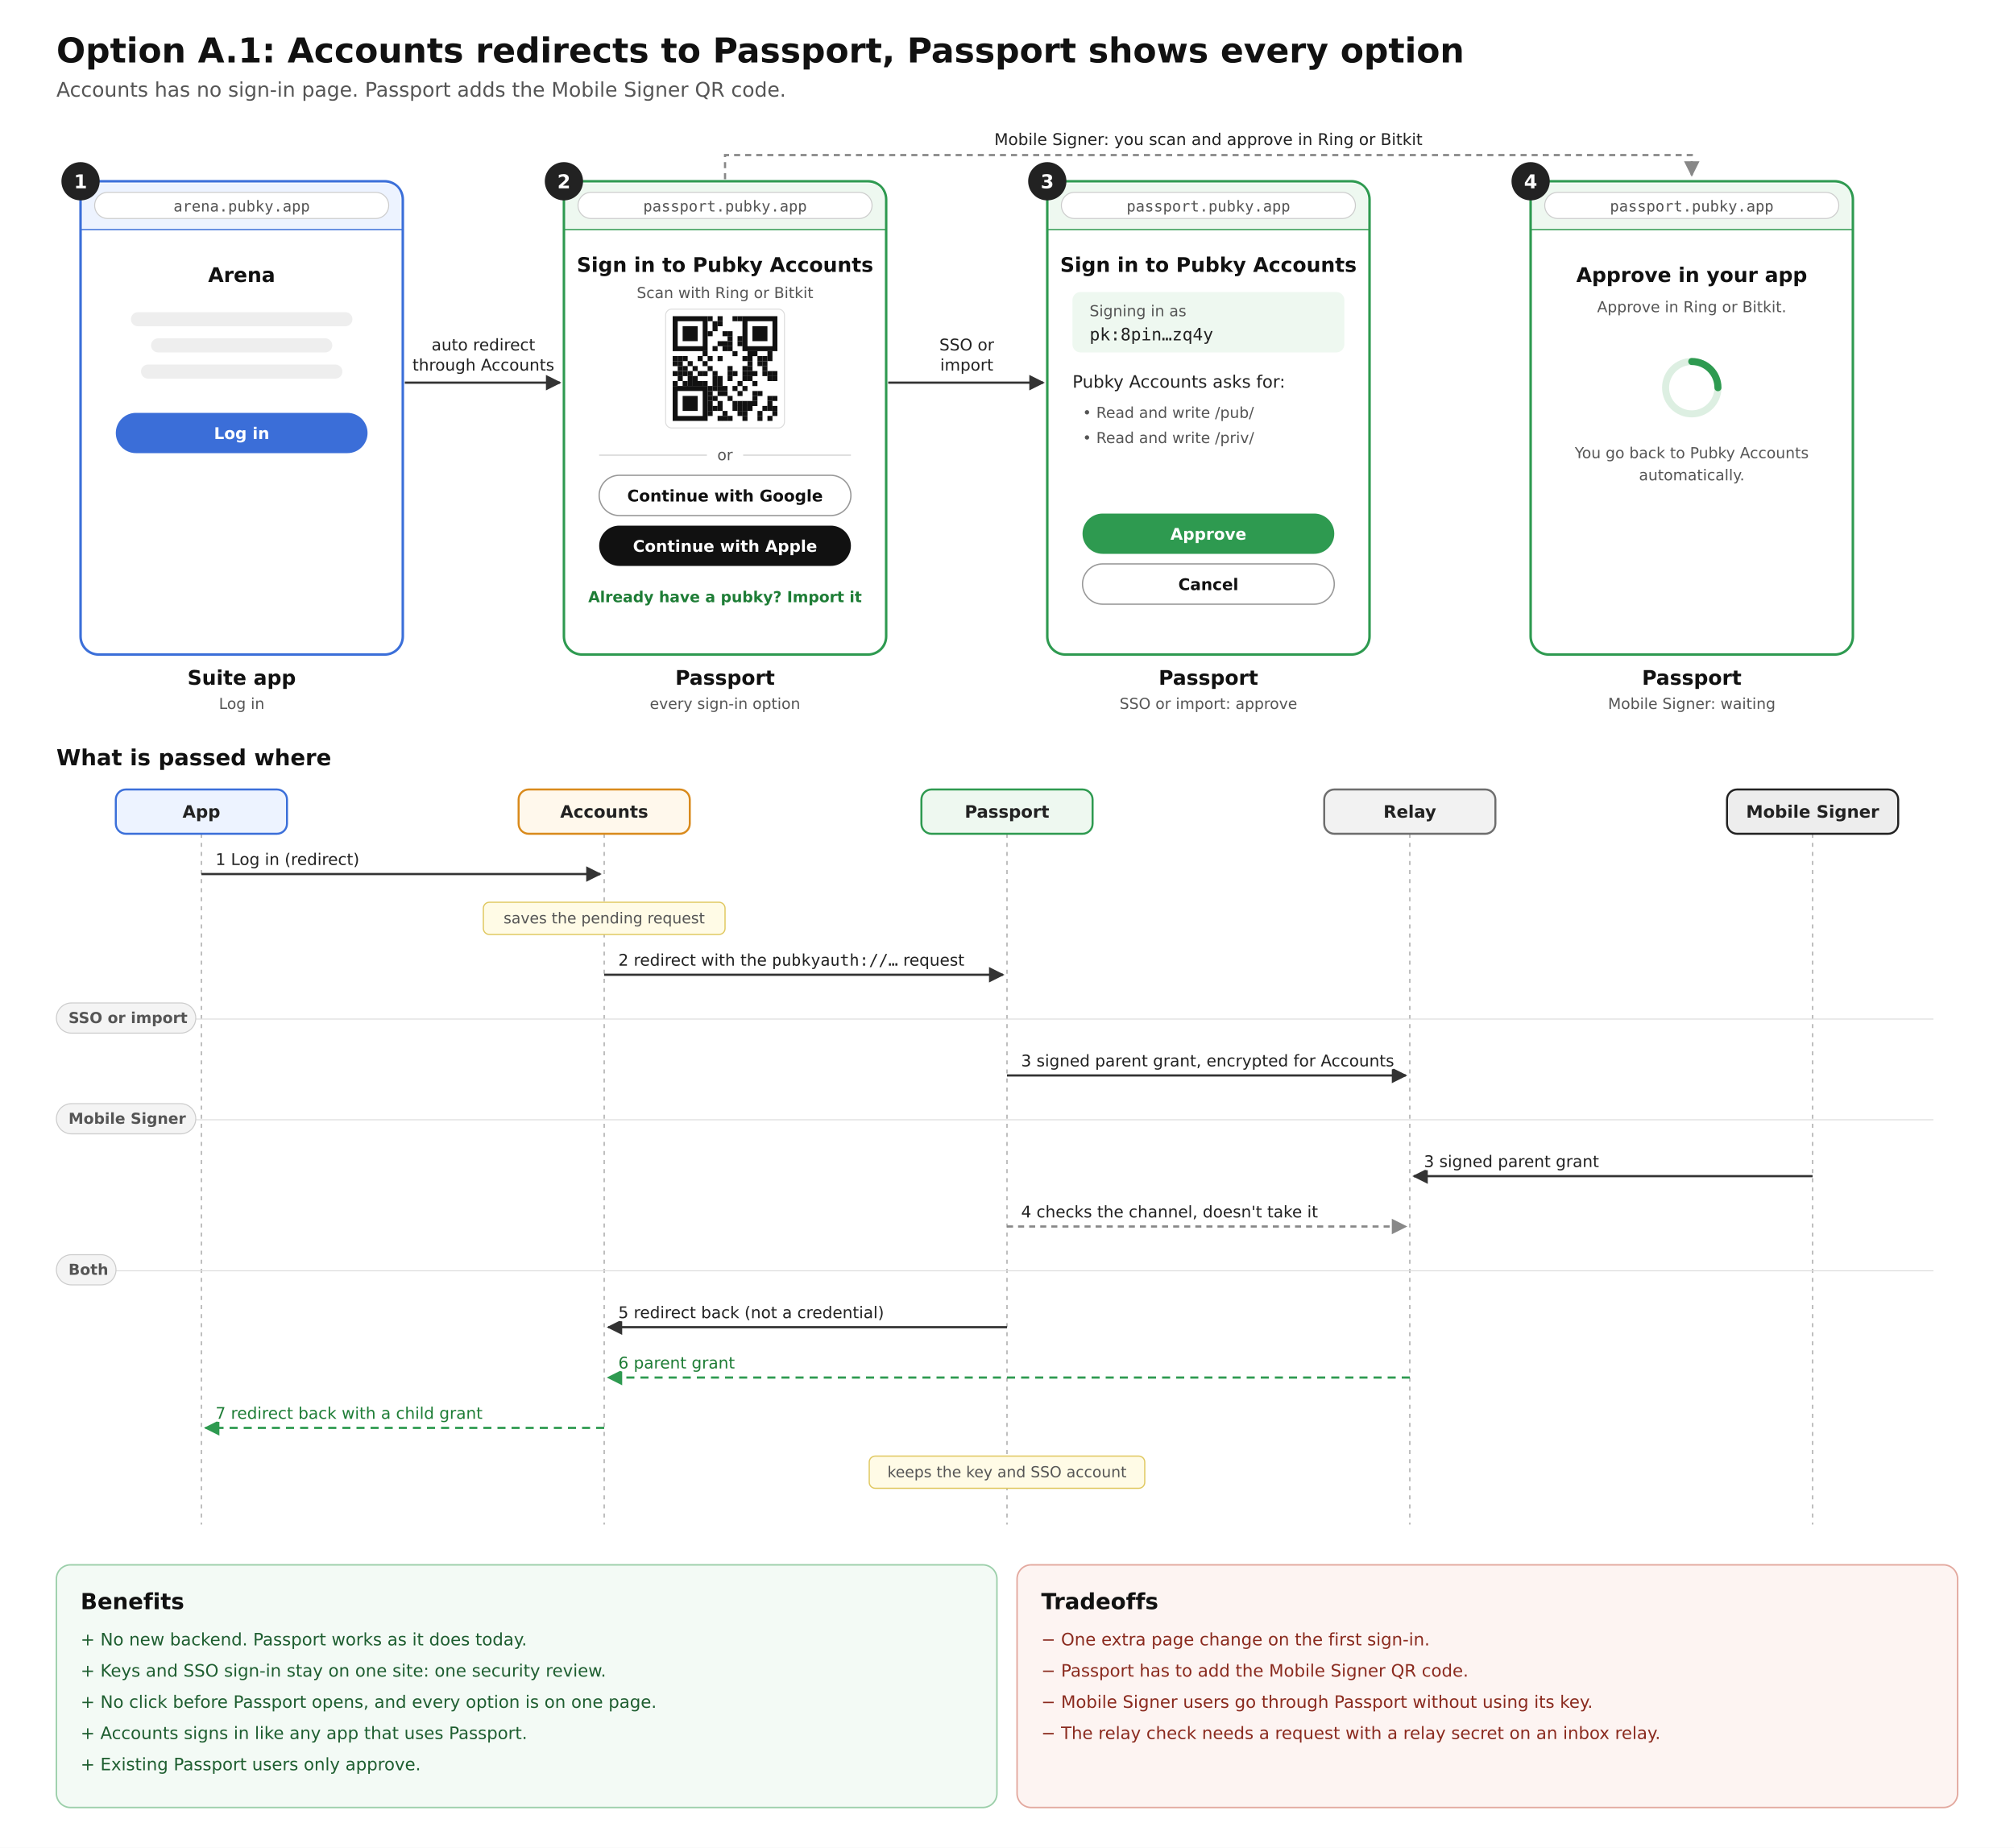
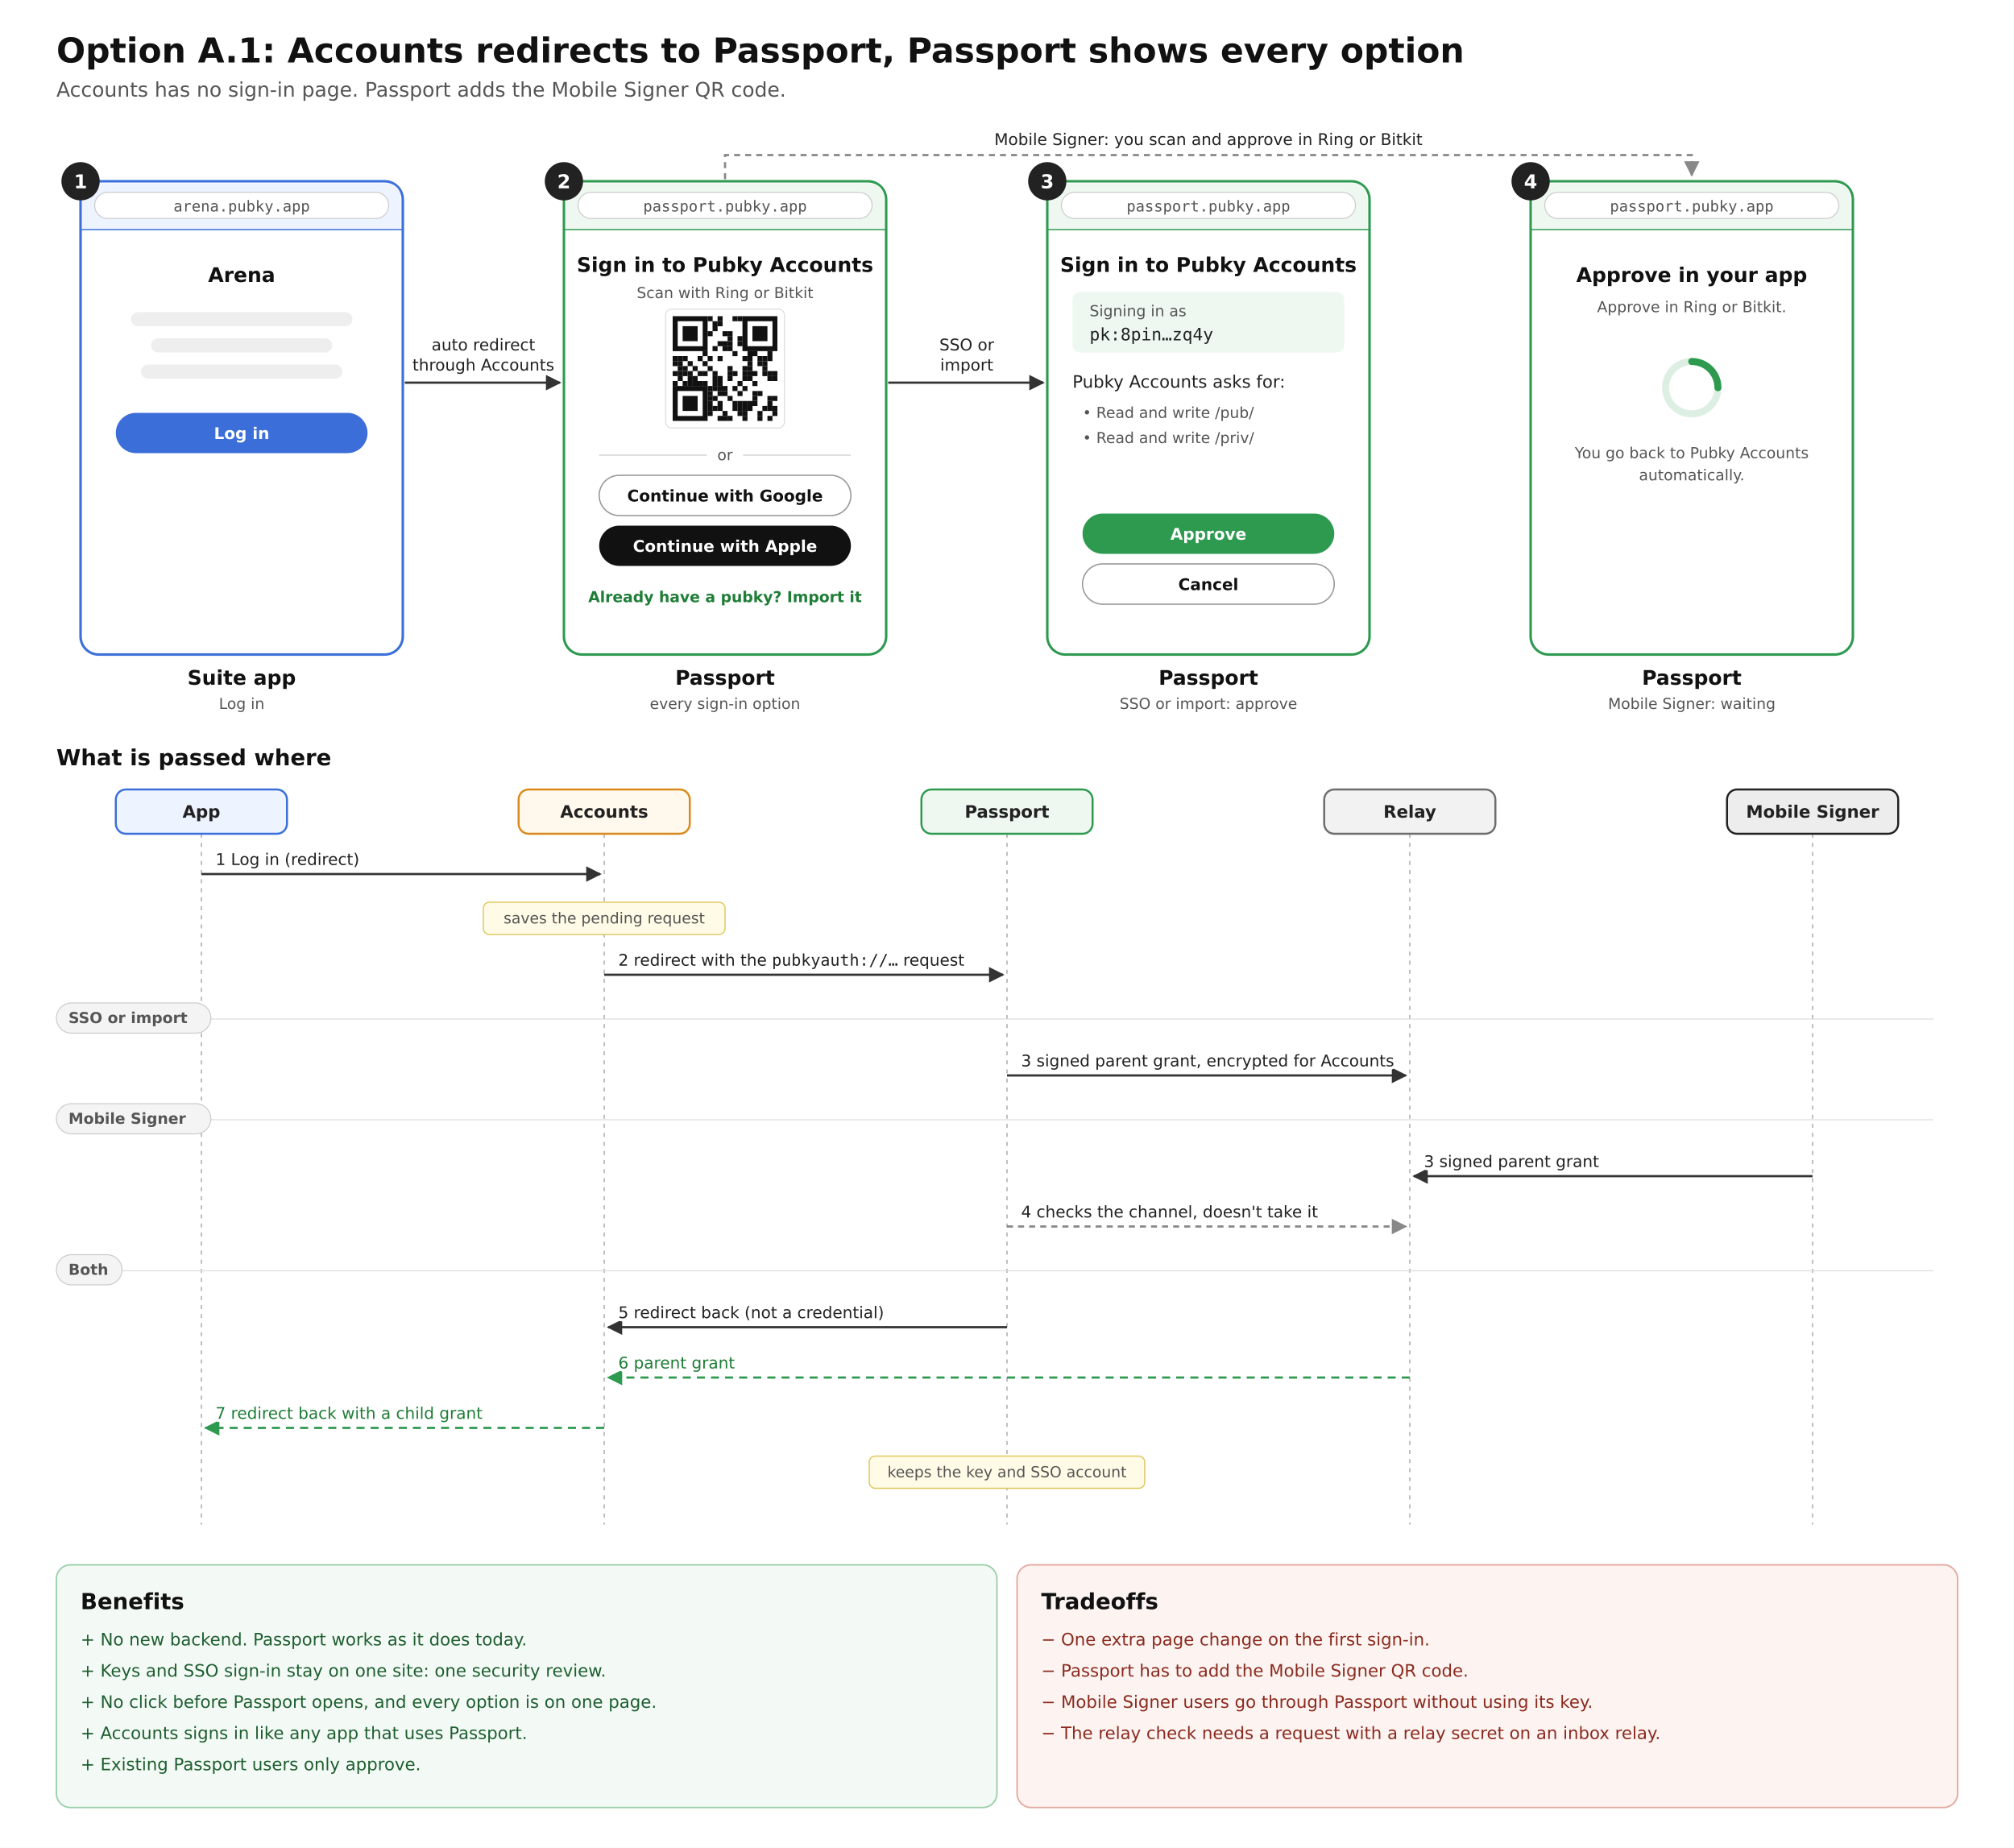
<svg xmlns="http://www.w3.org/2000/svg" viewBox="0 0 2000 1835" width="2000" height="1835" font-family="DejaVu Sans, Verdana, sans-serif">
  <defs>
    <marker id="dark" viewBox="0 0 10 10" refX="9" refY="5" markerWidth="7" markerHeight="7" orient="auto">
      <path d="M0,0 L10,5 L0,10 z" fill="#333" />
    </marker>
    <marker id="green" viewBox="0 0 10 10" refX="9" refY="5" markerWidth="7" markerHeight="7" orient="auto">
      <path d="M0,0 L10,5 L0,10 z" fill="#2E9A50" />
    </marker>
    <marker id="grey" viewBox="0 0 10 10" refX="9" refY="5" markerWidth="7" markerHeight="7" orient="auto">
      <path d="M0,0 L10,5 L0,10 z" fill="#888" />
    </marker>
    <style>
.solid{stroke:#333;stroke-width:2.2;fill:none;marker-end:url(#dark)}
.dash{stroke:#2E9A50;stroke-width:2.2;fill:none;stroke-dasharray:8 6;marker-end:url(#green)}
.opt{stroke:#888;stroke-width:2.2;fill:none;stroke-dasharray:6 5;marker-end:url(#grey)}
.life{stroke:#bbb;stroke-width:1.5;stroke-dasharray:4 5}
.title{font-weight:bold;font-size:34px;fill:#111}
.sub{font-size:20px;fill:#555}
.sec{font-weight:bold;font-size:22px;fill:#111}
.h{font-weight:bold;font-size:20px;fill:#111}
.b{font-size:17px;fill:#222}
.cap{font-size:15px;fill:#555}
.lbl{font-size:16px;fill:#222;paint-order:stroke;stroke:#fff;stroke-width:6px;stroke-linejoin:round}
.lblg{font-size:16px;fill:#1E7D36;paint-order:stroke;stroke:#fff;stroke-width:6px;stroke-linejoin:round}
.num{font-weight:bold}
.link{font-size:15px;fill:#1E7D36;font-weight:bold}
.mono{font-family:"DejaVu Sans Mono",monospace}
.pro{font-size:17px;fill:#1E5E30}
.con{font-size:17px;fill:#8A2A1E}
</style>
  </defs>
  <rect width="2000" height="1835" fill="#fff" />
  <text x="56" y="62" class="title">Option A.1: Accounts redirects to Passport, Passport shows every option</text>
  <text x="56" y="96" class="sub">Accounts has no sign-in page. Passport adds the Mobile Signer QR code.</text>
  <rect x="80" y="180" width="320" height="470" rx="18" fill="#fff" stroke="#3B6FD9" stroke-width="2.5" />
  <path d="M82,228 V198 Q82,182 98,182 H382 Q398,182 398,198 V228 Z" fill="#EDF3FF" />
  <line x1="80" y1="228" x2="400" y2="228" stroke="#3B6FD9" stroke-width="1.2" />
  <rect x="94" y="191" width="292" height="26" rx="13" fill="#fff" stroke="#ccc" stroke-width="1" />
  <text x="240.0" y="210" class="cap mono" text-anchor="middle">arena.pubky.app</text>
  <circle cx="80" cy="180" r="19" fill="#222" />
  <text x="80" y="187" font-size="19" font-weight="bold" fill="#fff" text-anchor="middle">1</text>
  <text x="240.0" y="680" class="h" text-anchor="middle">Suite app</text>
  <text x="240.0" y="704" class="cap" text-anchor="middle">Log in</text>
  <text x="240.0" y="280" class="h" text-anchor="middle">Arena</text>
  <rect x="130.0" y="310" width="220.0" height="14" rx="7" fill="#EEE" stroke="#EEE" stroke-width="0" />
  <rect x="150.0" y="336" width="180.0" height="14" rx="7" fill="#EEE" stroke="#EEE" stroke-width="0" />
  <rect x="140.0" y="362" width="200.0" height="14" rx="7" fill="#EEE" stroke="#EEE" stroke-width="0" />
  <rect x="115.0" y="410" width="250.0" height="40" rx="20" fill="#3B6ED8" stroke="#3B6ED8" stroke-width="0" />
  <text x="240.0" y="436" font-size="16" font-weight="bold" fill="#fff" text-anchor="middle">Log in</text>
  <rect x="560" y="180" width="320" height="470" rx="18" fill="#fff" stroke="#2E9A50" stroke-width="2.5" />
  <path d="M562,228 V198 Q562,182 578,182 H862 Q878,182 878,198 V228 Z" fill="#EEF8F0" />
  <line x1="560" y1="228" x2="880" y2="228" stroke="#2E9A50" stroke-width="1.2" />
  <rect x="574" y="191" width="292" height="26" rx="13" fill="#fff" stroke="#ccc" stroke-width="1" />
  <text x="720.0" y="210" class="cap mono" text-anchor="middle">passport.pubky.app</text>
  <circle cx="560" cy="180" r="19" fill="#222" />
  <text x="560" y="187" font-size="19" font-weight="bold" fill="#fff" text-anchor="middle">2</text>
  <text x="720.0" y="680" class="h" text-anchor="middle">Passport</text>
  <text x="720.0" y="704" class="cap" text-anchor="middle">every sign-in option</text>
  <text x="720.0" y="270" class="h" text-anchor="middle">Sign in to Pubky Accounts</text>
  <text x="720.0" y="296" class="cap" text-anchor="middle">Scan with Ring or Bitkit</text>
  <rect x="661.0" y="307" width="118.0" height="118" rx="6" fill="#fff" stroke="#ddd" stroke-width="1" />
  <rect x="702.7" y="314.0" width="5.0" height="5.0" fill="#111" />
  <rect x="712.6" y="314.0" width="5.0" height="5.0" fill="#111" />
  <rect x="727.4" y="314.0" width="5.0" height="5.0" fill="#111" />
  <rect x="732.4" y="314.0" width="5.0" height="5.0" fill="#111" />
  <rect x="707.6" y="319.0" width="5.0" height="5.0" fill="#111" />
  <rect x="712.6" y="319.0" width="5.0" height="5.0" fill="#111" />
  <rect x="707.6" y="323.9" width="5.0" height="5.0" fill="#111" />
  <rect x="702.7" y="328.9" width="5.0" height="5.0" fill="#111" />
  <rect x="717.5" y="328.9" width="5.0" height="5.0" fill="#111" />
  <rect x="722.5" y="328.9" width="5.0" height="5.0" fill="#111" />
  <rect x="722.5" y="333.8" width="5.0" height="5.0" fill="#111" />
  <rect x="732.4" y="333.8" width="5.0" height="5.0" fill="#111" />
  <rect x="712.6" y="338.8" width="5.0" height="5.0" fill="#111" />
  <rect x="717.5" y="338.8" width="5.0" height="5.0" fill="#111" />
  <rect x="722.5" y="338.8" width="5.0" height="5.0" fill="#111" />
  <rect x="732.4" y="338.8" width="5.0" height="5.0" fill="#111" />
  <rect x="707.6" y="343.7" width="5.0" height="5.0" fill="#111" />
  <rect x="717.5" y="343.7" width="5.0" height="5.0" fill="#111" />
  <rect x="722.5" y="343.7" width="5.0" height="5.0" fill="#111" />
  <rect x="697.7" y="348.7" width="5.0" height="5.0" fill="#111" />
  <rect x="727.4" y="348.7" width="5.0" height="5.0" fill="#111" />
  <rect x="742.3" y="348.7" width="5.0" height="5.0" fill="#111" />
  <rect x="747.2" y="348.7" width="5.0" height="5.0" fill="#111" />
  <rect x="762.1" y="348.7" width="5.0" height="5.0" fill="#111" />
  <rect x="668.0" y="353.6" width="5.0" height="5.0" fill="#111" />
  <rect x="673.0" y="353.6" width="5.0" height="5.0" fill="#111" />
  <rect x="677.9" y="353.6" width="5.0" height="5.0" fill="#111" />
  <rect x="692.8" y="353.6" width="5.0" height="5.0" fill="#111" />
  <rect x="702.7" y="353.6" width="5.0" height="5.0" fill="#111" />
  <rect x="712.6" y="353.6" width="5.0" height="5.0" fill="#111" />
  <rect x="737.3" y="353.6" width="5.0" height="5.0" fill="#111" />
  <rect x="742.3" y="353.6" width="5.0" height="5.0" fill="#111" />
  <rect x="752.2" y="353.6" width="5.0" height="5.0" fill="#111" />
  <rect x="757.1" y="353.6" width="5.0" height="5.0" fill="#111" />
  <rect x="762.1" y="353.6" width="5.0" height="5.0" fill="#111" />
  <rect x="668.0" y="358.6" width="5.0" height="5.0" fill="#111" />
  <rect x="673.0" y="358.6" width="5.0" height="5.0" fill="#111" />
  <rect x="682.9" y="358.6" width="5.0" height="5.0" fill="#111" />
  <rect x="697.7" y="358.6" width="5.0" height="5.0" fill="#111" />
  <rect x="742.3" y="358.6" width="5.0" height="5.0" fill="#111" />
  <rect x="752.2" y="358.6" width="5.0" height="5.0" fill="#111" />
  <rect x="757.1" y="358.6" width="5.0" height="5.0" fill="#111" />
  <rect x="673.0" y="363.5" width="5.0" height="5.0" fill="#111" />
  <rect x="677.9" y="363.5" width="5.0" height="5.0" fill="#111" />
  <rect x="687.8" y="363.5" width="5.0" height="5.0" fill="#111" />
  <rect x="702.7" y="363.5" width="5.0" height="5.0" fill="#111" />
  <rect x="722.5" y="363.5" width="5.0" height="5.0" fill="#111" />
  <rect x="737.3" y="363.5" width="5.0" height="5.0" fill="#111" />
  <rect x="742.3" y="363.5" width="5.0" height="5.0" fill="#111" />
  <rect x="757.1" y="363.5" width="5.0" height="5.0" fill="#111" />
  <rect x="668.0" y="368.5" width="5.0" height="5.0" fill="#111" />
  <rect x="673.0" y="368.5" width="5.0" height="5.0" fill="#111" />
  <rect x="677.9" y="368.5" width="5.0" height="5.0" fill="#111" />
  <rect x="682.9" y="368.5" width="5.0" height="5.0" fill="#111" />
  <rect x="692.8" y="368.5" width="5.0" height="5.0" fill="#111" />
  <rect x="697.7" y="368.5" width="5.0" height="5.0" fill="#111" />
  <rect x="707.6" y="368.5" width="5.0" height="5.0" fill="#111" />
  <rect x="722.5" y="368.5" width="5.0" height="5.0" fill="#111" />
  <rect x="727.4" y="368.5" width="5.0" height="5.0" fill="#111" />
  <rect x="737.3" y="368.5" width="5.0" height="5.0" fill="#111" />
  <rect x="742.3" y="368.5" width="5.0" height="5.0" fill="#111" />
  <rect x="747.2" y="368.5" width="5.0" height="5.0" fill="#111" />
  <rect x="757.1" y="368.5" width="5.0" height="5.0" fill="#111" />
  <rect x="762.1" y="368.5" width="5.0" height="5.0" fill="#111" />
  <rect x="767.0" y="368.5" width="5.0" height="5.0" fill="#111" />
  <rect x="673.0" y="373.4" width="5.0" height="5.0" fill="#111" />
  <rect x="682.9" y="373.4" width="5.0" height="5.0" fill="#111" />
  <rect x="687.8" y="373.4" width="5.0" height="5.0" fill="#111" />
  <rect x="707.6" y="373.4" width="5.0" height="5.0" fill="#111" />
  <rect x="712.6" y="373.4" width="5.0" height="5.0" fill="#111" />
  <rect x="722.5" y="373.4" width="5.0" height="5.0" fill="#111" />
  <rect x="737.3" y="373.4" width="5.0" height="5.0" fill="#111" />
  <rect x="742.3" y="373.4" width="5.0" height="5.0" fill="#111" />
  <rect x="762.1" y="373.4" width="5.0" height="5.0" fill="#111" />
  <rect x="767.0" y="373.4" width="5.0" height="5.0" fill="#111" />
  <rect x="668.0" y="378.4" width="5.0" height="5.0" fill="#111" />
  <rect x="677.9" y="378.4" width="5.0" height="5.0" fill="#111" />
  <rect x="682.9" y="378.4" width="5.0" height="5.0" fill="#111" />
  <rect x="687.8" y="378.4" width="5.0" height="5.0" fill="#111" />
  <rect x="692.8" y="378.4" width="5.0" height="5.0" fill="#111" />
  <rect x="697.7" y="378.4" width="5.0" height="5.0" fill="#111" />
  <rect x="707.6" y="378.4" width="5.0" height="5.0" fill="#111" />
  <rect x="712.6" y="378.4" width="5.0" height="5.0" fill="#111" />
  <rect x="732.4" y="378.4" width="5.0" height="5.0" fill="#111" />
  <rect x="747.2" y="378.4" width="5.0" height="5.0" fill="#111" />
  <rect x="702.7" y="383.3" width="5.0" height="5.0" fill="#111" />
  <rect x="707.6" y="383.3" width="5.0" height="5.0" fill="#111" />
  <rect x="712.6" y="383.3" width="5.0" height="5.0" fill="#111" />
  <rect x="717.5" y="383.3" width="5.0" height="5.0" fill="#111" />
  <rect x="727.4" y="383.3" width="5.0" height="5.0" fill="#111" />
  <rect x="737.3" y="383.3" width="5.0" height="5.0" fill="#111" />
  <rect x="702.7" y="388.3" width="5.0" height="5.0" fill="#111" />
  <rect x="712.6" y="388.3" width="5.0" height="5.0" fill="#111" />
  <rect x="717.5" y="388.3" width="5.0" height="5.0" fill="#111" />
  <rect x="732.4" y="388.3" width="5.0" height="5.0" fill="#111" />
  <rect x="747.2" y="388.3" width="5.0" height="5.0" fill="#111" />
  <rect x="752.2" y="388.3" width="5.0" height="5.0" fill="#111" />
  <rect x="702.7" y="393.2" width="5.0" height="5.0" fill="#111" />
  <rect x="707.6" y="393.2" width="5.0" height="5.0" fill="#111" />
  <rect x="722.5" y="393.2" width="5.0" height="5.0" fill="#111" />
  <rect x="747.2" y="393.2" width="5.0" height="5.0" fill="#111" />
  <rect x="762.1" y="393.2" width="5.0" height="5.0" fill="#111" />
  <rect x="767.0" y="393.2" width="5.0" height="5.0" fill="#111" />
  <rect x="702.7" y="398.2" width="5.0" height="5.0" fill="#111" />
  <rect x="712.6" y="398.2" width="5.0" height="5.0" fill="#111" />
  <rect x="727.4" y="398.2" width="5.0" height="5.0" fill="#111" />
  <rect x="732.4" y="398.2" width="5.0" height="5.0" fill="#111" />
  <rect x="737.3" y="398.2" width="5.0" height="5.0" fill="#111" />
  <rect x="742.3" y="398.2" width="5.0" height="5.0" fill="#111" />
  <rect x="747.2" y="398.2" width="5.0" height="5.0" fill="#111" />
  <rect x="762.1" y="398.2" width="5.0" height="5.0" fill="#111" />
  <rect x="702.7" y="403.1" width="5.0" height="5.0" fill="#111" />
  <rect x="707.6" y="403.1" width="5.0" height="5.0" fill="#111" />
  <rect x="712.6" y="403.1" width="5.0" height="5.0" fill="#111" />
  <rect x="727.4" y="403.1" width="5.0" height="5.0" fill="#111" />
  <rect x="732.4" y="403.1" width="5.0" height="5.0" fill="#111" />
  <rect x="737.3" y="403.1" width="5.0" height="5.0" fill="#111" />
  <rect x="742.3" y="403.1" width="5.0" height="5.0" fill="#111" />
  <rect x="757.1" y="403.1" width="5.0" height="5.0" fill="#111" />
  <rect x="762.1" y="403.1" width="5.0" height="5.0" fill="#111" />
  <rect x="767.0" y="403.1" width="5.0" height="5.0" fill="#111" />
  <rect x="702.7" y="408.1" width="5.0" height="5.0" fill="#111" />
  <rect x="717.5" y="408.1" width="5.0" height="5.0" fill="#111" />
  <rect x="732.4" y="408.1" width="5.0" height="5.0" fill="#111" />
  <rect x="737.3" y="408.1" width="5.0" height="5.0" fill="#111" />
  <rect x="752.2" y="408.1" width="5.0" height="5.0" fill="#111" />
  <rect x="767.0" y="408.1" width="5.0" height="5.0" fill="#111" />
  <rect x="712.6" y="413.0" width="5.0" height="5.0" fill="#111" />
  <rect x="717.5" y="413.0" width="5.0" height="5.0" fill="#111" />
  <rect x="722.5" y="413.0" width="5.0" height="5.0" fill="#111" />
  <rect x="737.3" y="413.0" width="5.0" height="5.0" fill="#111" />
  <rect x="752.2" y="413.0" width="5.0" height="5.0" fill="#111" />
  <rect x="762.1" y="413.0" width="5.0" height="5.0" fill="#111" />
  <rect x="668.0" y="314.0" width="34.7" height="34.7" fill="#111" />
  <rect x="673.0" y="319.0" width="24.8" height="24.8" fill="#fff" />
  <rect x="677.9" y="323.9" width="14.9" height="14.9" fill="#111" />
  <rect x="737.3" y="314.0" width="34.7" height="34.7" fill="#111" />
  <rect x="742.3" y="319.0" width="24.8" height="24.8" fill="#fff" />
  <rect x="747.2" y="323.9" width="14.9" height="14.9" fill="#111" />
  <rect x="668.0" y="383.3" width="34.7" height="34.7" fill="#111" />
  <rect x="673.0" y="388.3" width="24.8" height="24.8" fill="#fff" />
  <rect x="677.9" y="393.2" width="14.9" height="14.9" fill="#111" />
  <line x1="595.0" y1="452" x2="702.0" y2="452" stroke="#ccc" />
  <line x1="738.0" y1="452" x2="845.0" y2="452" stroke="#ccc" />
  <text x="720.0" y="457" class="cap" text-anchor="middle">or</text>
  <rect x="595.0" y="472" width="250.0" height="40" rx="20" fill="#fff" stroke="#999" stroke-width="1.3" />
  <text x="720.0" y="498" font-size="16" font-weight="bold" fill="#111" text-anchor="middle">Continue with Google</text>
  <rect x="595.0" y="522" width="250.0" height="40" rx="20" fill="#111" stroke="#111" stroke-width="0" />
  <text x="720.0" y="548" font-size="16" font-weight="bold" fill="#fff" text-anchor="middle">Continue with Apple</text>
  <text x="720.0" y="598" class="link" text-anchor="middle">Already have a pubky? Import it</text>
  <rect x="1040" y="180" width="320" height="470" rx="18" fill="#fff" stroke="#2E9A50" stroke-width="2.5" />
  <path d="M1042,228 V198 Q1042,182 1058,182 H1342 Q1358,182 1358,198 V228 Z" fill="#EEF8F0" />
  <line x1="1040" y1="228" x2="1360" y2="228" stroke="#2E9A50" stroke-width="1.2" />
  <rect x="1054" y="191" width="292" height="26" rx="13" fill="#fff" stroke="#ccc" stroke-width="1" />
  <text x="1200.0" y="210" class="cap mono" text-anchor="middle">passport.pubky.app</text>
  <circle cx="1040" cy="180" r="19" fill="#222" />
  <text x="1040" y="187" font-size="19" font-weight="bold" fill="#fff" text-anchor="middle">3</text>
  <text x="1200.0" y="680" class="h" text-anchor="middle">Passport</text>
  <text x="1200.0" y="704" class="cap" text-anchor="middle">SSO or import: approve</text>
  <text x="1200.0" y="270" class="h" text-anchor="middle">Sign in to Pubky Accounts</text>
  <rect x="1065" y="290" width="270" height="60" rx="8" fill="#EEF8F0" stroke="#EEF8F0" stroke-width="0" />
  <text x="1082" y="314" class="cap" text-anchor="start">Signing in as</text>
  <text x="1082" y="338" class="b mono" text-anchor="start">pk:8pin…zq4y</text>
  <text x="1065" y="385" class="b" text-anchor="start">Pubky Accounts asks for:</text>
  <text x="1075" y="415" class="cap" text-anchor="start">• Read and write /pub/</text>
  <text x="1075" y="440" class="cap" text-anchor="start">• Read and write /priv/</text>
  <rect x="1075.0" y="510" width="250.0" height="40" rx="20" fill="#2E9A50" stroke="#2E9A50" stroke-width="0" />
  <text x="1200.0" y="536" font-size="16" font-weight="bold" fill="#fff" text-anchor="middle">Approve</text>
  <rect x="1075.0" y="560" width="250.0" height="40" rx="20" fill="#fff" stroke="#999" stroke-width="1.3" />
  <text x="1200.0" y="586" font-size="16" font-weight="bold" fill="#111" text-anchor="middle">Cancel</text>
  <rect x="1520" y="180" width="320" height="470" rx="18" fill="#fff" stroke="#2E9A50" stroke-width="2.5" />
  <path d="M1522,228 V198 Q1522,182 1538,182 H1822 Q1838,182 1838,198 V228 Z" fill="#EEF8F0" />
  <line x1="1520" y1="228" x2="1840" y2="228" stroke="#2E9A50" stroke-width="1.2" />
  <rect x="1534" y="191" width="292" height="26" rx="13" fill="#fff" stroke="#ccc" stroke-width="1" />
  <text x="1680.0" y="210" class="cap mono" text-anchor="middle">passport.pubky.app</text>
  <circle cx="1520" cy="180" r="19" fill="#222" />
  <text x="1520" y="187" font-size="19" font-weight="bold" fill="#fff" text-anchor="middle">4</text>
  <text x="1680.0" y="680" class="h" text-anchor="middle">Passport</text>
  <text x="1680.0" y="704" class="cap" text-anchor="middle">Mobile Signer: waiting</text>
  <text x="1680.0" y="280" class="h" text-anchor="middle">Approve in your app</text>
  <text x="1680.0" y="310" class="cap" text-anchor="middle">Approve in Ring or Bitkit.</text>
  <circle cx="1680.0" cy="385" r="26" fill="none" stroke="#DDEFE2" stroke-width="7" />
  <path d="M1680.0,359 A26,26 0 0 1 1706.0,385" fill="none" stroke="#2E9A50" stroke-width="7" stroke-linecap="round" />
  <text x="1680.0" y="455" class="cap" text-anchor="middle">You go back to Pubky Accounts</text>
  <text x="1680.0" y="477" class="cap" text-anchor="middle">automatically.</text>
  <path class="solid" d="M402,380 H556" />
  <text x="480.0" y="348" class="lbl" text-anchor="middle">auto redirect</text>
  <text x="480.0" y="368" class="lbl" text-anchor="middle">through Accounts</text>
  <path class="solid" d="M882,380 H1036" />
  <text x="960.0" y="348" class="lbl" text-anchor="middle">SSO or</text>
  <text x="960.0" y="368" class="lbl" text-anchor="middle">import</text>
  <path class="opt" d="M720.0,178 V154 H1680.0 V174" />
  <text x="1200.0" y="144" class="lbl" text-anchor="middle">Mobile Signer: you scan and approve in Ring or Bitkit</text>
  <text x="56" y="760" class="sec" text-anchor="start">What is passed where</text>
  <line class="life" x1="200.0" y1="828" x2="200.0" y2="1514" />
  <rect x="115.0" y="784" width="170.0" height="44" rx="10" fill="#EDF3FF" stroke="#3B6FD9" stroke-width="2" />
  <text x="200.0" y="812" class="b num" text-anchor="middle">App</text>
  <line class="life" x1="600.0" y1="828" x2="600.0" y2="1514" />
  <rect x="515.0" y="784" width="170.0" height="44" rx="10" fill="#FFF8EC" stroke="#D98A1C" stroke-width="2" />
  <text x="600.0" y="812" class="b num" text-anchor="middle">Accounts</text>
  <line class="life" x1="1000.0" y1="828" x2="1000.0" y2="1514" />
  <rect x="915.0" y="784" width="170.0" height="44" rx="10" fill="#EEF8F0" stroke="#2E9A50" stroke-width="2" />
  <text x="1000.0" y="812" class="b num" text-anchor="middle">Passport</text>
  <line class="life" x1="1400.0" y1="828" x2="1400.0" y2="1514" />
  <rect x="1315.0" y="784" width="170.0" height="44" rx="10" fill="#F2F2F2" stroke="#6E6E6E" stroke-width="2" />
  <text x="1400.0" y="812" class="b num" text-anchor="middle">Relay</text>
  <line class="life" x1="1800.0" y1="828" x2="1800.0" y2="1514" />
  <rect x="1715.0" y="784" width="170.0" height="44" rx="10" fill="#EDEDED" stroke="#222222" stroke-width="2" />
  <text x="1800.0" y="812" class="b num" text-anchor="middle">Mobile Signer</text>
  <path class="solid" d="M200.0,868 H596.0" />
  <text x="214.0" y="859" class="lbl" text-anchor="start">1  Log in (redirect)</text>
  <rect x="480.0" y="896" width="240.0" height="32" rx="6" fill="#FFFBE6" stroke="#E0C860" stroke-width="1.2" />
  <text x="600.0" y="917" class="cap" text-anchor="middle">saves the pending request</text>
  <path class="solid" d="M600.0,968 H996.0" />
  <text x="614.0" y="959" class="lbl" text-anchor="start">2  redirect with the <tspan class="mono">pubkyauth://…</tspan> request</text>
  <line x1="56" y1="1012" x2="1920" y2="1012" stroke="#ddd" stroke-width="1" />
-   <rect x="56" y="996" width="138.4" height="30" rx="15" fill="#F4F4F4" stroke="#ccc" stroke-width="1" />
+   <rect x="56" y="996" width="153.4" height="30" rx="15" fill="#F4F4F4" stroke="#ccc" stroke-width="1" />
  <text x="68" y="1016" class="cap num" text-anchor="start">SSO or import</text>
  <path class="solid" d="M1000.0,1068 H1396.0" />
  <text x="1014.0" y="1059" class="lbl" text-anchor="start">3  signed parent grant, encrypted for Accounts</text>
  <line x1="56" y1="1112" x2="1920" y2="1112" stroke="#ddd" stroke-width="1" />
-   <rect x="56" y="1096" width="138.4" height="30" rx="15" fill="#F4F4F4" stroke="#ccc" stroke-width="1" />
+   <rect x="56" y="1096" width="153.4" height="30" rx="15" fill="#F4F4F4" stroke="#ccc" stroke-width="1" />
  <text x="68" y="1116" class="cap num" text-anchor="start">Mobile Signer</text>
  <path class="solid" d="M1800.0,1168 H1404.0" />
  <text x="1414.0" y="1159" class="lbl" text-anchor="start">3  signed parent grant</text>
  <path class="opt" d="M1000.0,1218 H1396.0" />
  <text x="1014.0" y="1209" class="lbl" text-anchor="start">4  checks the channel, doesn't take it</text>
  <line x1="56" y1="1262" x2="1920" y2="1262" stroke="#ddd" stroke-width="1" />
-   <rect x="56" y="1246" width="59.2" height="30" rx="15" fill="#F4F4F4" stroke="#ccc" stroke-width="1" />
+   <rect x="56" y="1246" width="65.2" height="30" rx="15" fill="#F4F4F4" stroke="#ccc" stroke-width="1" />
  <text x="68" y="1266" class="cap num" text-anchor="start">Both</text>
  <path class="solid" d="M1000.0,1318 H604.0" />
  <text x="614.0" y="1309" class="lbl" text-anchor="start">5  redirect back (not a credential)</text>
  <path class="dash" d="M1400.0,1368 H604.0" />
  <text x="614.0" y="1359" class="lblg" text-anchor="start">6  parent grant</text>
  <path class="dash" d="M600.0,1418 H204.0" />
  <text x="214.0" y="1409" class="lblg" text-anchor="start">7  redirect back with a child grant</text>
  <rect x="863.2" y="1446" width="273.6" height="32" rx="6" fill="#FFFBE6" stroke="#E0C860" stroke-width="1.2" />
  <text x="1000.0" y="1467" class="cap" text-anchor="middle">keeps the key and SSO account</text>
  <rect x="56" y="1554" width="934" height="241" rx="14" fill="#F3FAF5" stroke="#9CCFAA" stroke-width="1.5" />
  <text x="80" y="1598" class="sec" text-anchor="start">Benefits</text>
  <text x="80" y="1634" class="pro" text-anchor="start">+ No new backend. Passport works as it does today.</text>
  <text x="80" y="1665" class="pro" text-anchor="start">+ Keys and SSO sign-in stay on one site: one security review.</text>
  <text x="80" y="1696" class="pro" text-anchor="start">+ No click before Passport opens, and every option is on one page.</text>
  <text x="80" y="1727" class="pro" text-anchor="start">+ Accounts signs in like any app that uses Passport.</text>
  <text x="80" y="1758" class="pro" text-anchor="start">+ Existing Passport users only approve.</text>
  <rect x="1010" y="1554" width="934" height="241" rx="14" fill="#FDF4F2" stroke="#E3A99F" stroke-width="1.5" />
  <text x="1034" y="1598" class="sec" text-anchor="start">Tradeoffs</text>
  <text x="1034" y="1634" class="con" text-anchor="start">− One extra page change on the first sign-in.</text>
  <text x="1034" y="1665" class="con" text-anchor="start">− Passport has to add the Mobile Signer QR code.</text>
  <text x="1034" y="1696" class="con" text-anchor="start">− Mobile Signer users go through Passport without using its key.</text>
  <text x="1034" y="1727" class="con" text-anchor="start">− The relay check needs a request with a relay secret on an inbox relay.</text>
</svg>
